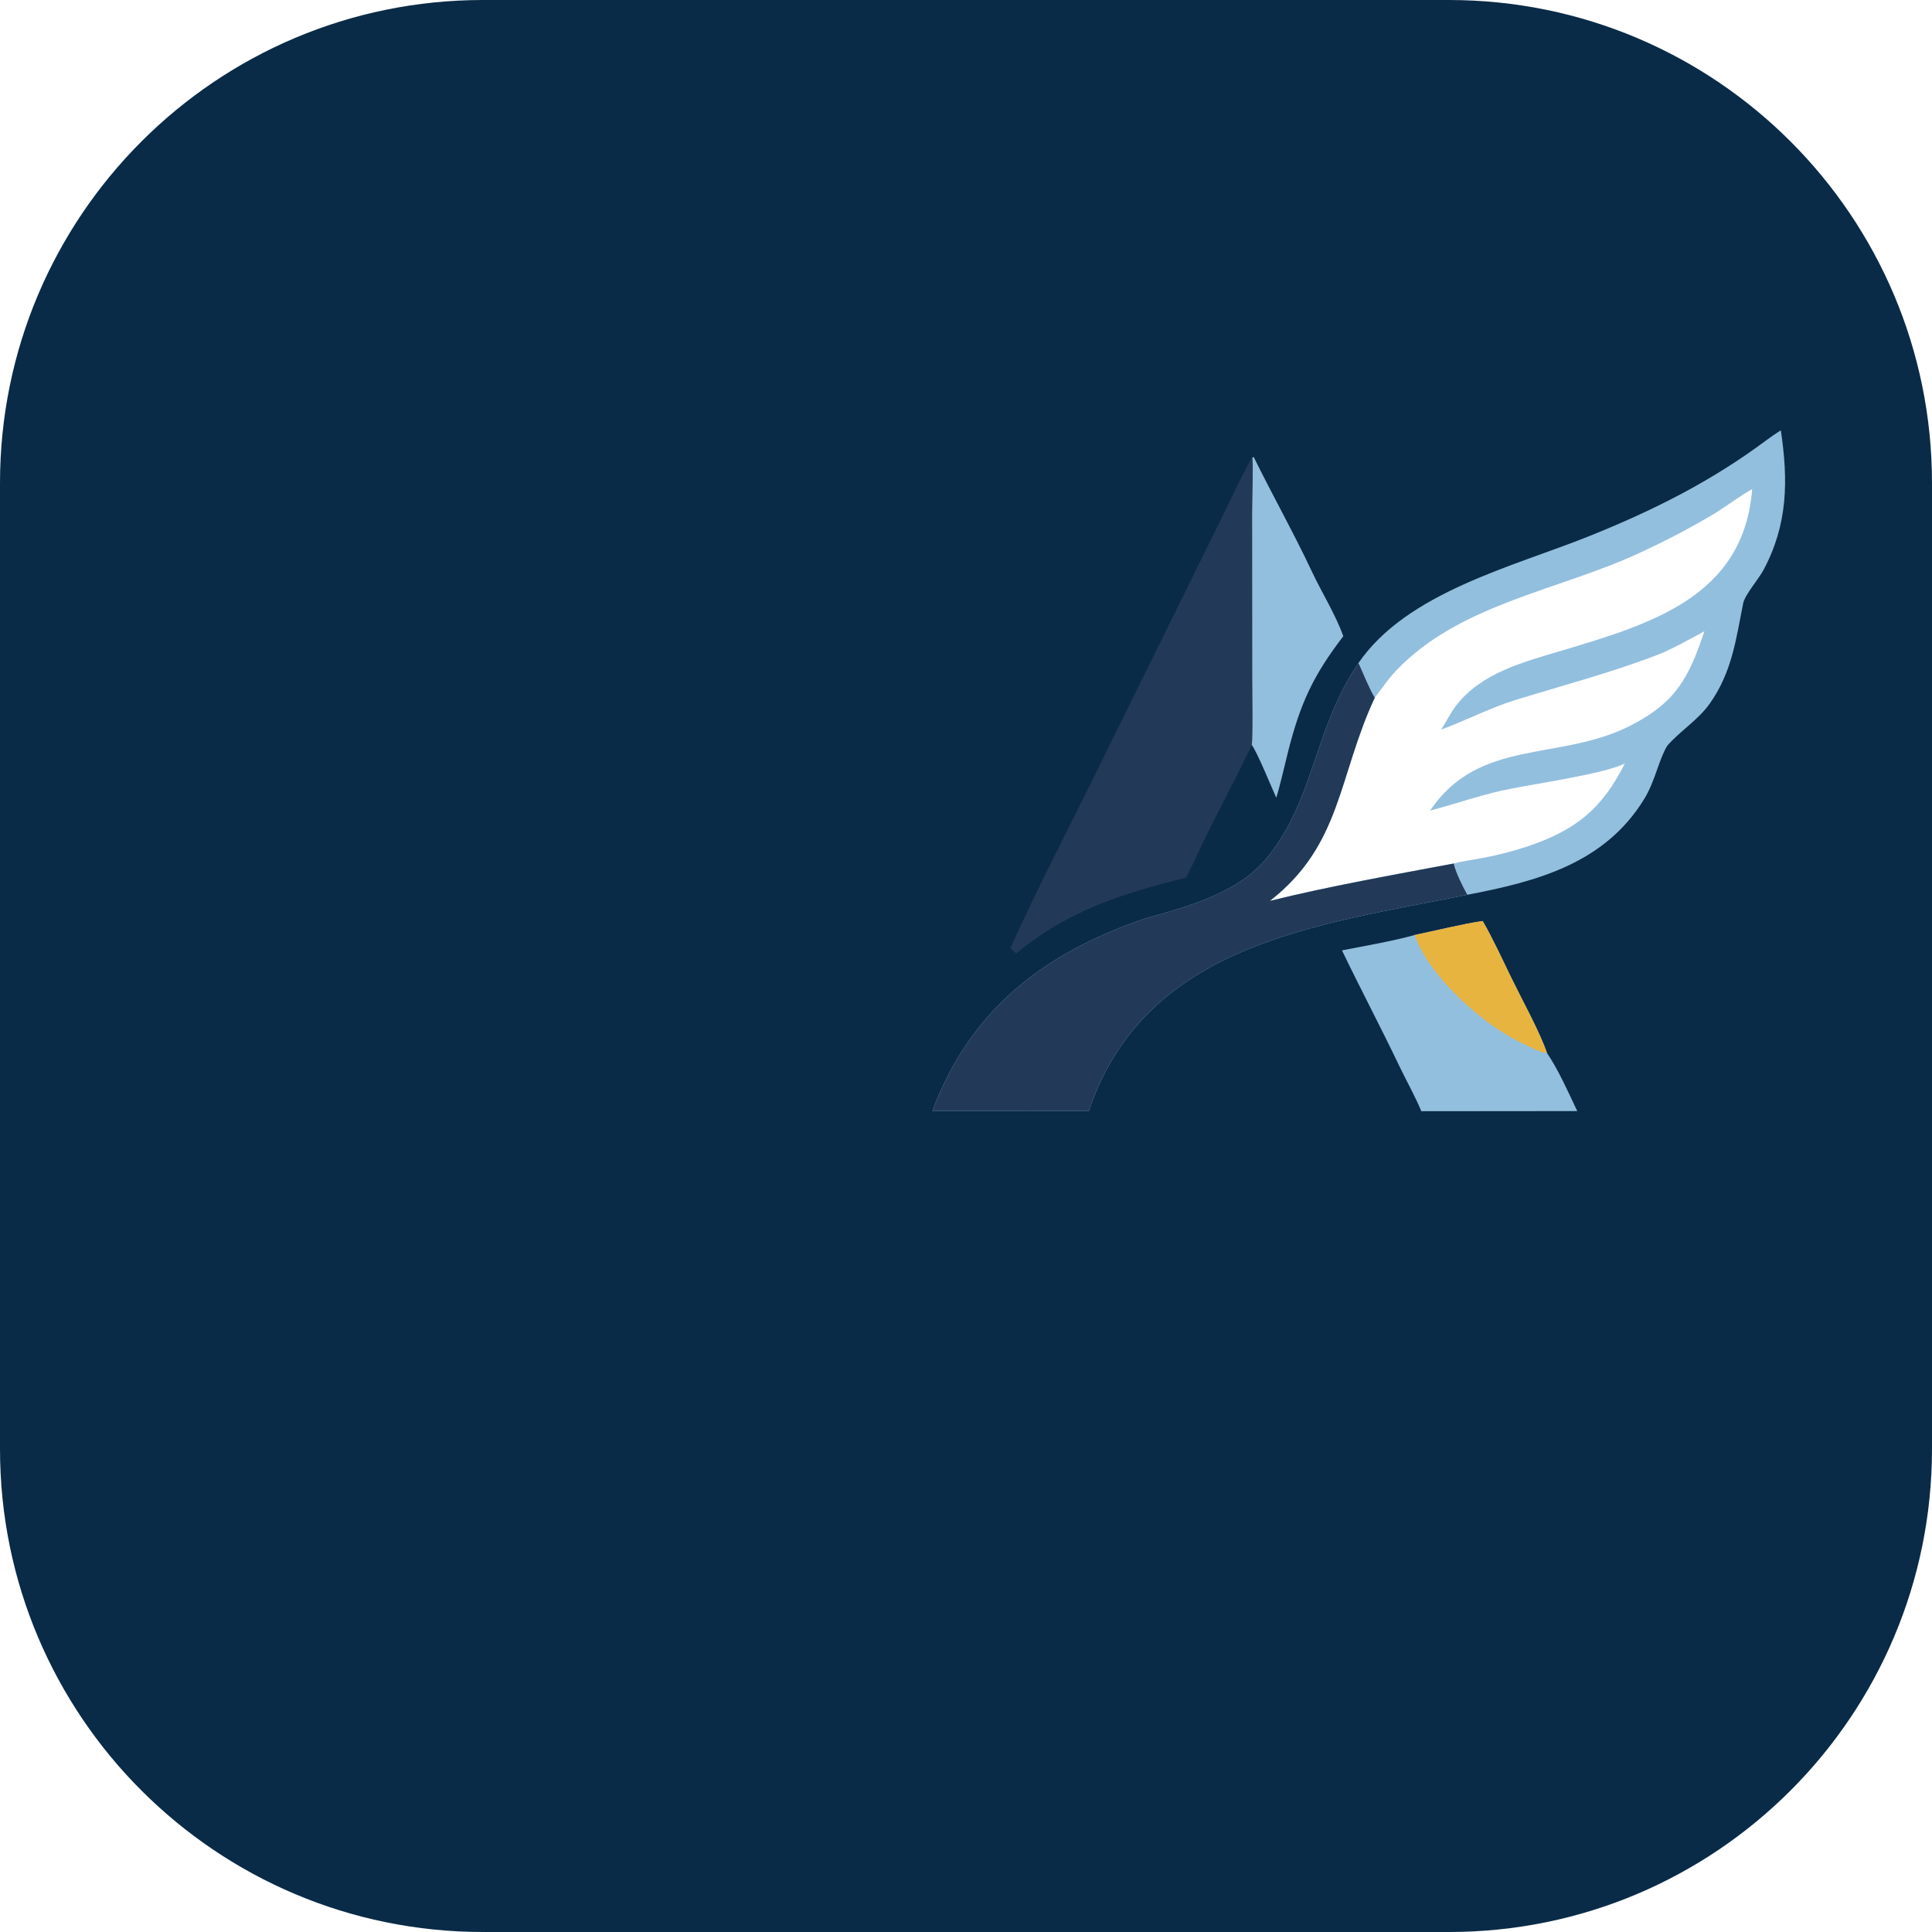
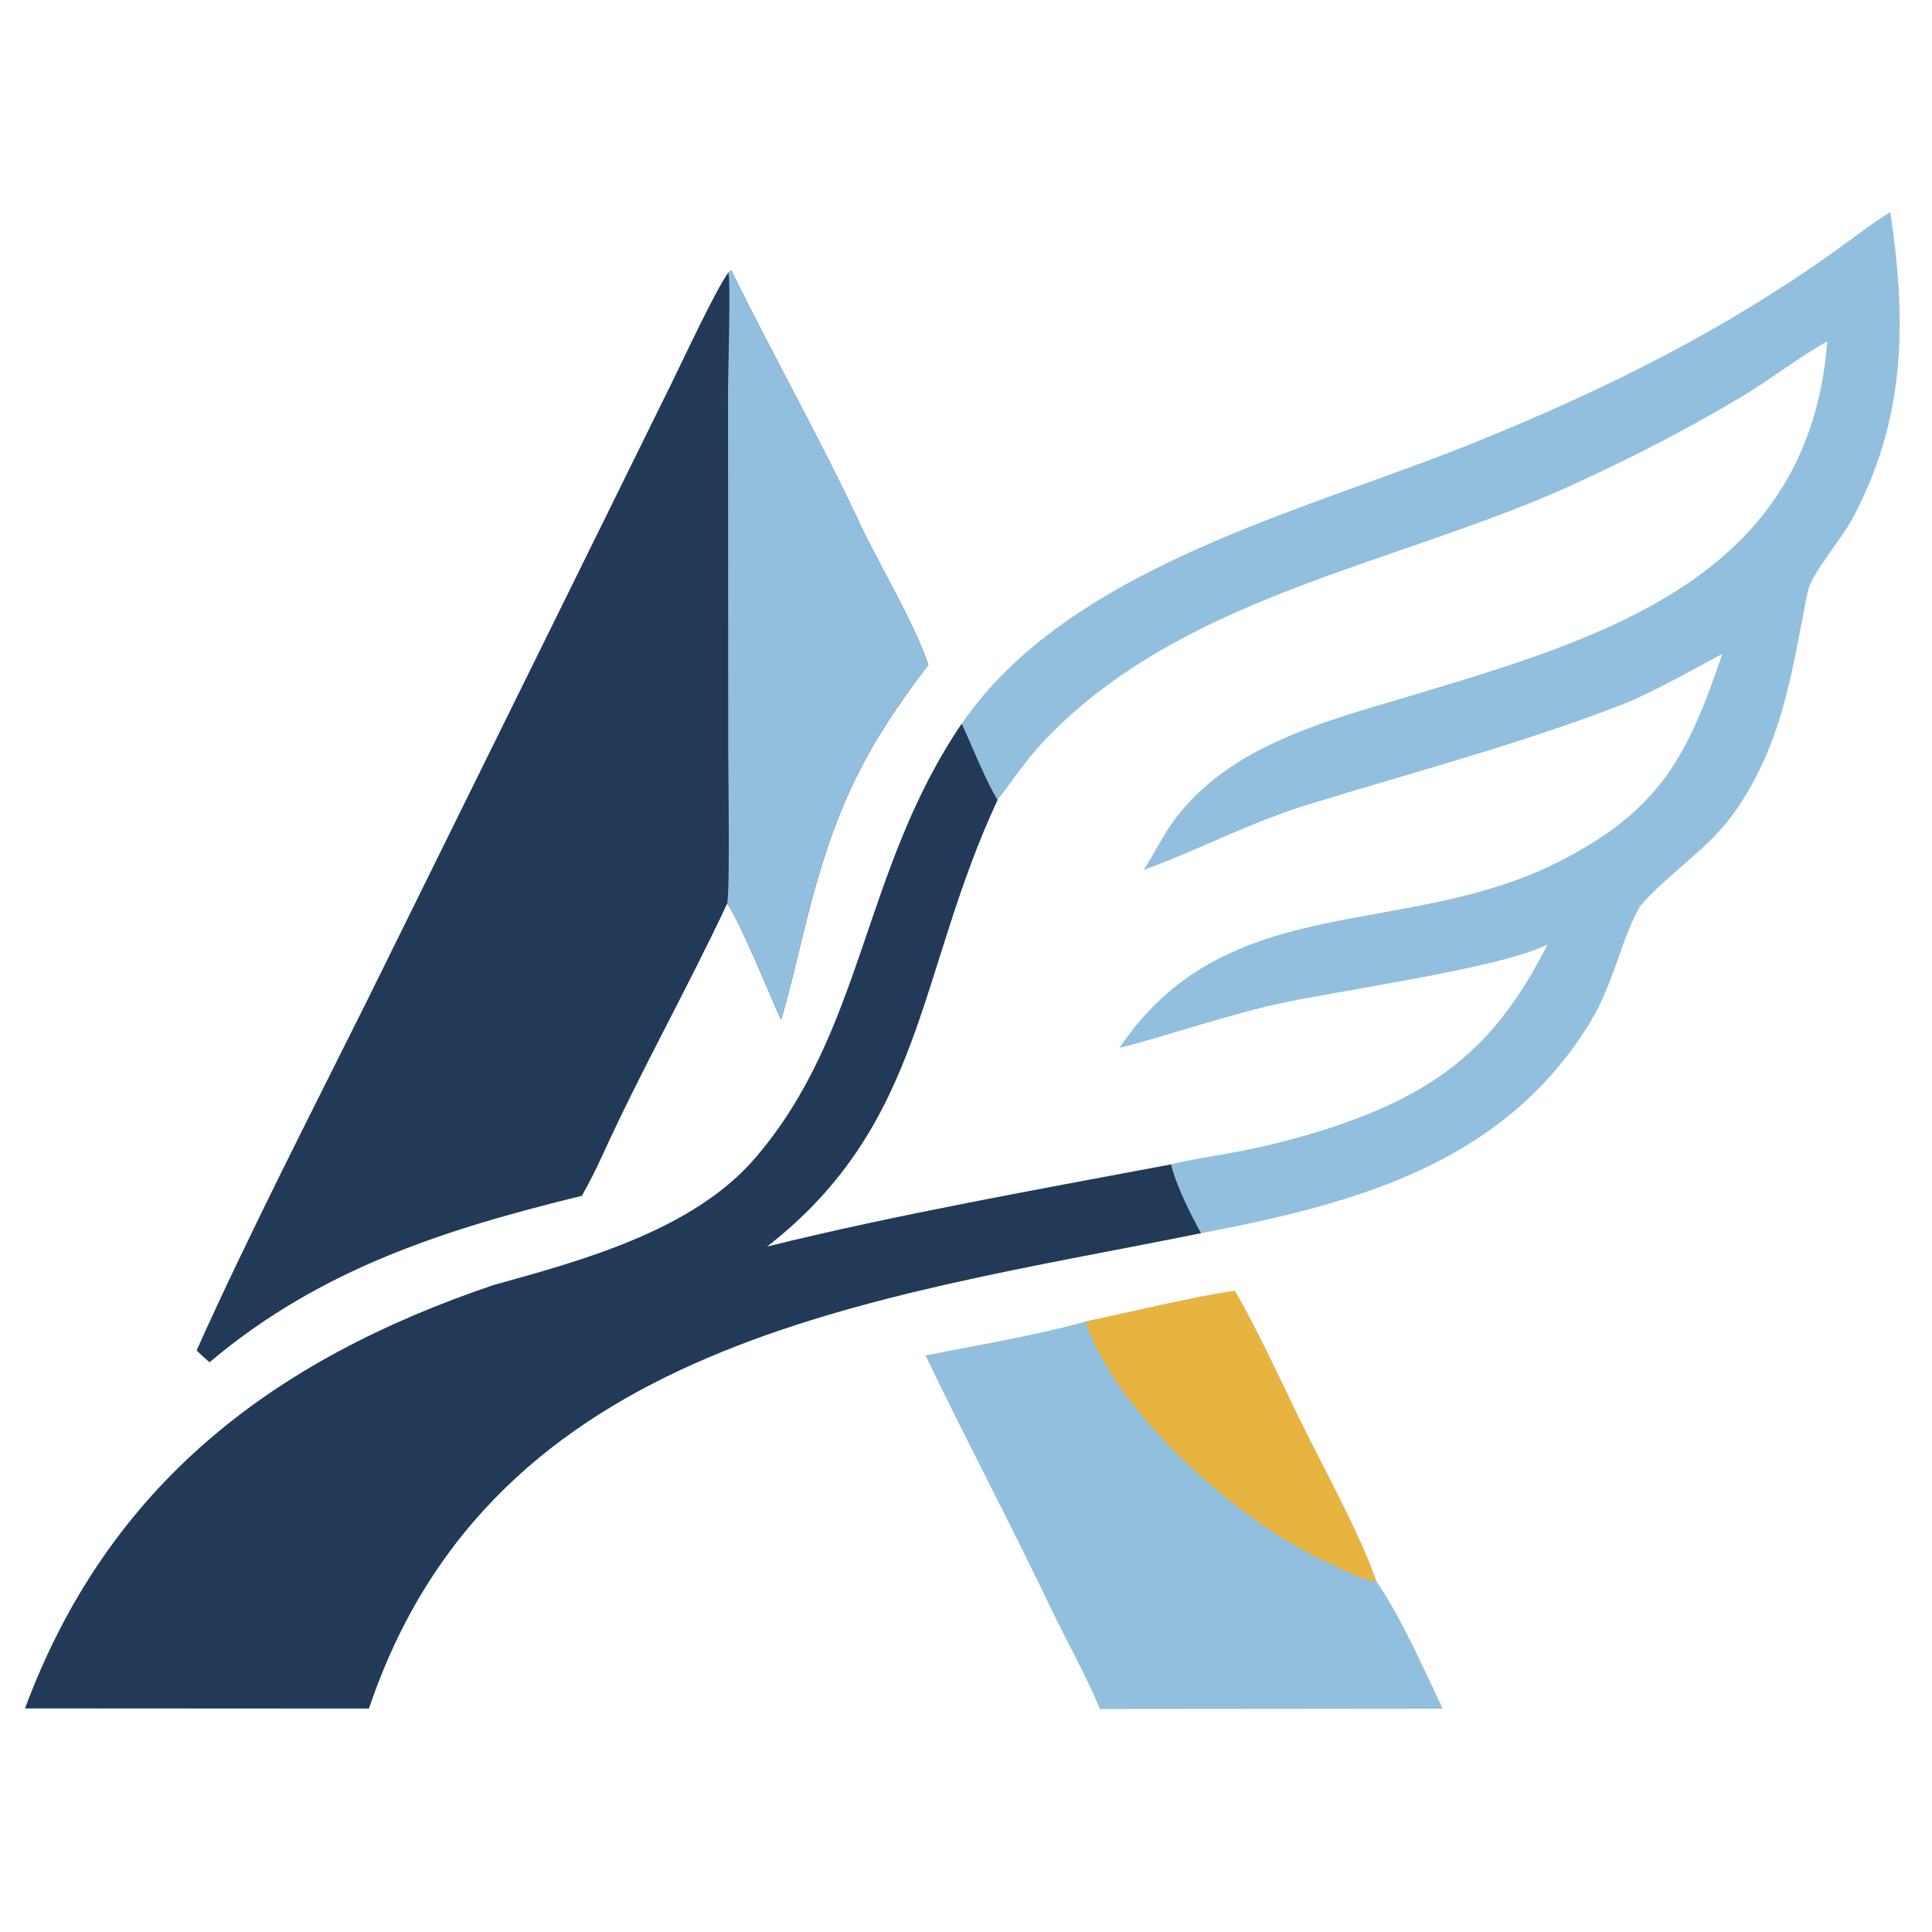
- <svg xmlns="http://www.w3.org/2000/svg" width="64" height="64" viewBox="0 0 64 64" fill="none">
-   <rect width="64" height="64" rx="16" fill="#0A2B47" />
-   <g transform="translate(5.5 4.5) scale(0.041)">
-     <path fill="rgb(147,191,222)" d="M963.438 425.944C1002.63 368.791 1088.23 348.149 1149.63 323.522C1201.47 302.732 1248.7 279.101 1293.59 245.5C1297.06 242.938 1301.02 240.233 1304.68 237.929C1310.73 278.44 1310.39 313.963 1290.68 350.753C1286.59 358.383 1275.62 370.812 1274.25 377.708C1268.42 407.07 1265.19 433.423 1247.24 458.744C1237.74 472.14 1223.4 480.685 1212.88 492.821C1205.9 504.445 1203.17 521.303 1194.35 535.729C1162.31 588.094 1107.35 602.477 1051.37 613.183C930.143 637.658 791.191 652.517 745.571 787.876L619.211 787.804C649.846 705.481 710.212 659.707 791.414 632.248C823.297 623.402 864.515 612.339 887.473 585.66C927.711 538.901 926.685 480.083 963.438 425.944Z" />
-     <path fill="rgb(255,255,255)" d="M976.607 453.934C984.476 443.752 987.859 437.898 997.375 428.49C1048.54 377.902 1125.53 366.854 1188.98 337.693C1210.29 327.904 1229.88 317.782 1250.03 305.81C1259.73 300.048 1272.46 290.321 1281.53 285.448C1274.79 372.111 1200 394.275 1128.2 415.768C1097.15 425.066 1062.66 433.692 1042.03 460.69C1037.46 466.663 1034.38 473.512 1030.26 479.725C1051.07 472.131 1069.07 462.338 1090.97 455.594C1129.4 443.76 1168.39 433.513 1205.91 419.015C1216.41 414.927 1232.45 405.924 1242.94 400.299C1230.48 436.993 1220.68 457.185 1183.83 476.185C1126.26 505.872 1061.15 485.987 1021.38 545.109C1040.27 540.318 1058.83 533.633 1078.71 529.135C1101.46 523.989 1160.77 516.041 1178.67 507.129C1160.07 543.953 1138.9 561.228 1098.85 574.481C1087.14 578.301 1075.19 581.335 1063.07 583.563C1057.36 584.648 1045.48 586.413 1040.36 587.924C992.602 596.931 938.856 606.457 891.868 618.131C949.97 572.825 946.859 517.747 976.607 453.934Z" />
-     <path fill="rgb(34,58,88)" d="M963.438 425.944C966.908 433.477 972.636 447.806 976.607 453.934C946.859 517.747 949.97 572.825 891.868 618.131C938.856 606.457 992.602 596.931 1040.36 587.924C1042.11 595.46 1047.59 606.361 1051.37 613.183C930.143 637.658 791.191 652.517 745.571 787.876L619.211 787.804C649.846 705.481 710.212 659.707 791.414 632.248C823.297 623.402 864.515 612.339 887.473 585.66C927.711 538.901 926.685 480.083 963.438 425.944Z" />
-     <path fill="rgb(34,58,88)" d="M877.648 260.174L878.737 259.406C893.817 290.1 911.152 320.839 925.781 352.016C933.656 368.801 945.044 386.991 951.169 404.277C926.962 435.864 916.486 458.271 906.57 497.461C903.827 508.305 900.225 524.388 897.024 534.786C892.933 525.744 881.923 498.545 877.234 492.065C862.806 522.905 845.703 553.165 831.548 584.233C829.268 589.238 826.541 594.664 823.85 599.448C773.339 611.819 727.726 626.272 686.992 660.627C685.238 659.14 683.897 657.887 682.247 656.285C700.566 615.366 724.645 568.393 744.715 528.114L817.998 379.569L857.117 300.179C861.094 292.074 873.113 266.323 877.648 260.174Z" />
-     <path fill="rgb(147,191,222)" d="M877.648 260.174L878.737 259.406C893.817 290.1 911.152 320.839 925.781 352.016C933.656 368.801 945.044 386.991 951.169 404.277C926.962 435.864 916.486 458.271 906.57 497.461C903.827 508.305 900.225 524.388 897.024 534.786C892.933 525.744 881.923 498.545 877.234 492.065C878.295 486.492 877.633 445.287 877.633 436.934L877.541 304.837C877.49 298.911 878.629 262.679 877.648 260.174Z" />
-     <path fill="rgb(147,191,222)" d="M1008.86 645.676C1023.4 642.666 1049.99 636.217 1063.79 634.39C1071.14 646.784 1080.69 667.404 1087.32 681.031C1095.44 697.702 1110.17 724.419 1115.76 741.072C1124.85 754.271 1133.18 773.197 1140.2 787.941L1014.21 788.057C1009.7 776.857 1001.76 762.69 996.39 751.436C981.417 720.079 965.191 689.452 950.11 658.116C967.59 654.673 992.045 650.466 1008.86 645.676Z" />
-     <path fill="rgb(232,180,64)" d="M1008.86 645.676C1023.4 642.666 1049.99 636.217 1063.79 634.39C1071.14 646.784 1080.69 667.404 1087.32 681.031C1095.44 697.702 1110.17 724.419 1115.76 741.072C1110.4 740.824 1102.52 736.276 1097.51 734.013C1065.49 719.543 1020.46 679.702 1008.86 645.676Z" />
-   </g>
+ <svg xmlns="http://www.w3.org/2000/svg" width="64" height="64" viewBox="610 230 710 570" fill="none" preserveAspectRatio="xMidYMid meet">
+   <path fill="rgb(147,191,222)" d="M963.438 425.944C1002.63 368.791 1088.23 348.149 1149.63 323.522C1201.47 302.732 1248.7 279.101 1293.59 245.5C1297.06 242.938 1301.02 240.233 1304.68 237.929C1310.73 278.44 1310.39 313.963 1290.68 350.753C1286.59 358.383 1275.62 370.812 1274.25 377.708C1268.42 407.07 1265.19 433.423 1247.24 458.744C1237.74 472.14 1223.4 480.685 1212.88 492.821C1205.9 504.445 1203.17 521.303 1194.35 535.729C1162.31 588.094 1107.35 602.477 1051.37 613.183C930.143 637.658 791.191 652.517 745.571 787.876L619.211 787.804C649.846 705.481 710.212 659.707 791.414 632.248C823.297 623.402 864.515 612.339 887.473 585.66C927.711 538.901 926.685 480.083 963.438 425.944Z" />
+   <path fill="rgb(255,255,255)" d="M976.607 453.934C984.476 443.752 987.859 437.898 997.375 428.49C1048.54 377.902 1125.53 366.854 1188.98 337.693C1210.29 327.904 1229.88 317.782 1250.03 305.81C1259.73 300.048 1272.46 290.321 1281.53 285.448C1274.79 372.111 1200 394.275 1128.2 415.768C1097.15 425.066 1062.66 433.692 1042.03 460.69C1037.46 466.663 1034.38 473.512 1030.26 479.725C1051.07 472.131 1069.07 462.338 1090.97 455.594C1129.4 443.76 1168.39 433.513 1205.91 419.015C1216.41 414.927 1232.45 405.924 1242.94 400.299C1230.48 436.993 1220.68 457.185 1183.83 476.185C1126.26 505.872 1061.15 485.987 1021.38 545.109C1040.27 540.318 1058.83 533.633 1078.71 529.135C1101.46 523.989 1160.77 516.041 1178.67 507.129C1160.07 543.953 1138.9 561.228 1098.85 574.481C1087.14 578.301 1075.19 581.335 1063.07 583.563C1057.36 584.648 1045.48 586.413 1040.36 587.924C992.602 596.931 938.856 606.457 891.868 618.131C949.97 572.825 946.859 517.747 976.607 453.934Z" />
+   <path fill="rgb(34,58,88)" d="M963.438 425.944C966.908 433.477 972.636 447.806 976.607 453.934C946.859 517.747 949.97 572.825 891.868 618.131C938.856 606.457 992.602 596.931 1040.36 587.924C1042.11 595.46 1047.59 606.361 1051.37 613.183C930.143 637.658 791.191 652.517 745.571 787.876L619.211 787.804C649.846 705.481 710.212 659.707 791.414 632.248C823.297 623.402 864.515 612.339 887.473 585.66C927.711 538.901 926.685 480.083 963.438 425.944Z" />
+   <path fill="rgb(34,58,88)" d="M877.648 260.174L878.737 259.406C893.817 290.1 911.152 320.839 925.781 352.016C933.656 368.801 945.044 386.991 951.169 404.277C926.962 435.864 916.486 458.271 906.57 497.461C903.827 508.305 900.225 524.388 897.024 534.786C892.933 525.744 881.923 498.545 877.234 492.065C862.806 522.905 845.703 553.165 831.548 584.233C829.268 589.238 826.541 594.664 823.85 599.448C773.339 611.819 727.726 626.272 686.992 660.627C685.238 659.14 683.897 657.887 682.247 656.285C700.566 615.366 724.645 568.393 744.715 528.114L817.998 379.569L857.117 300.179C861.094 292.074 873.113 266.323 877.648 260.174Z" />
+   <path fill="rgb(147,191,222)" d="M877.648 260.174L878.737 259.406C893.817 290.1 911.152 320.839 925.781 352.016C933.656 368.801 945.044 386.991 951.169 404.277C926.962 435.864 916.486 458.271 906.57 497.461C903.827 508.305 900.225 524.388 897.024 534.786C892.933 525.744 881.923 498.545 877.234 492.065C878.295 486.492 877.633 445.287 877.633 436.934L877.541 304.837C877.49 298.911 878.629 262.679 877.648 260.174Z" />
+   <path fill="rgb(147,191,222)" d="M1008.86 645.676C1023.4 642.666 1049.99 636.217 1063.79 634.39C1071.14 646.784 1080.69 667.404 1087.32 681.031C1095.44 697.702 1110.17 724.419 1115.76 741.072C1124.85 754.271 1133.18 773.197 1140.2 787.941L1014.21 788.057C1009.7 776.857 1001.76 762.69 996.39 751.436C981.417 720.079 965.191 689.452 950.11 658.116C967.59 654.673 992.045 650.466 1008.86 645.676Z" />
+   <path fill="rgb(232,180,64)" d="M1008.86 645.676C1023.4 642.666 1049.99 636.217 1063.79 634.39C1071.14 646.784 1080.69 667.404 1087.32 681.031C1095.44 697.702 1110.17 724.419 1115.76 741.072C1110.4 740.824 1102.52 736.276 1097.51 734.013C1065.49 719.543 1020.46 679.702 1008.86 645.676Z" />
</svg>
